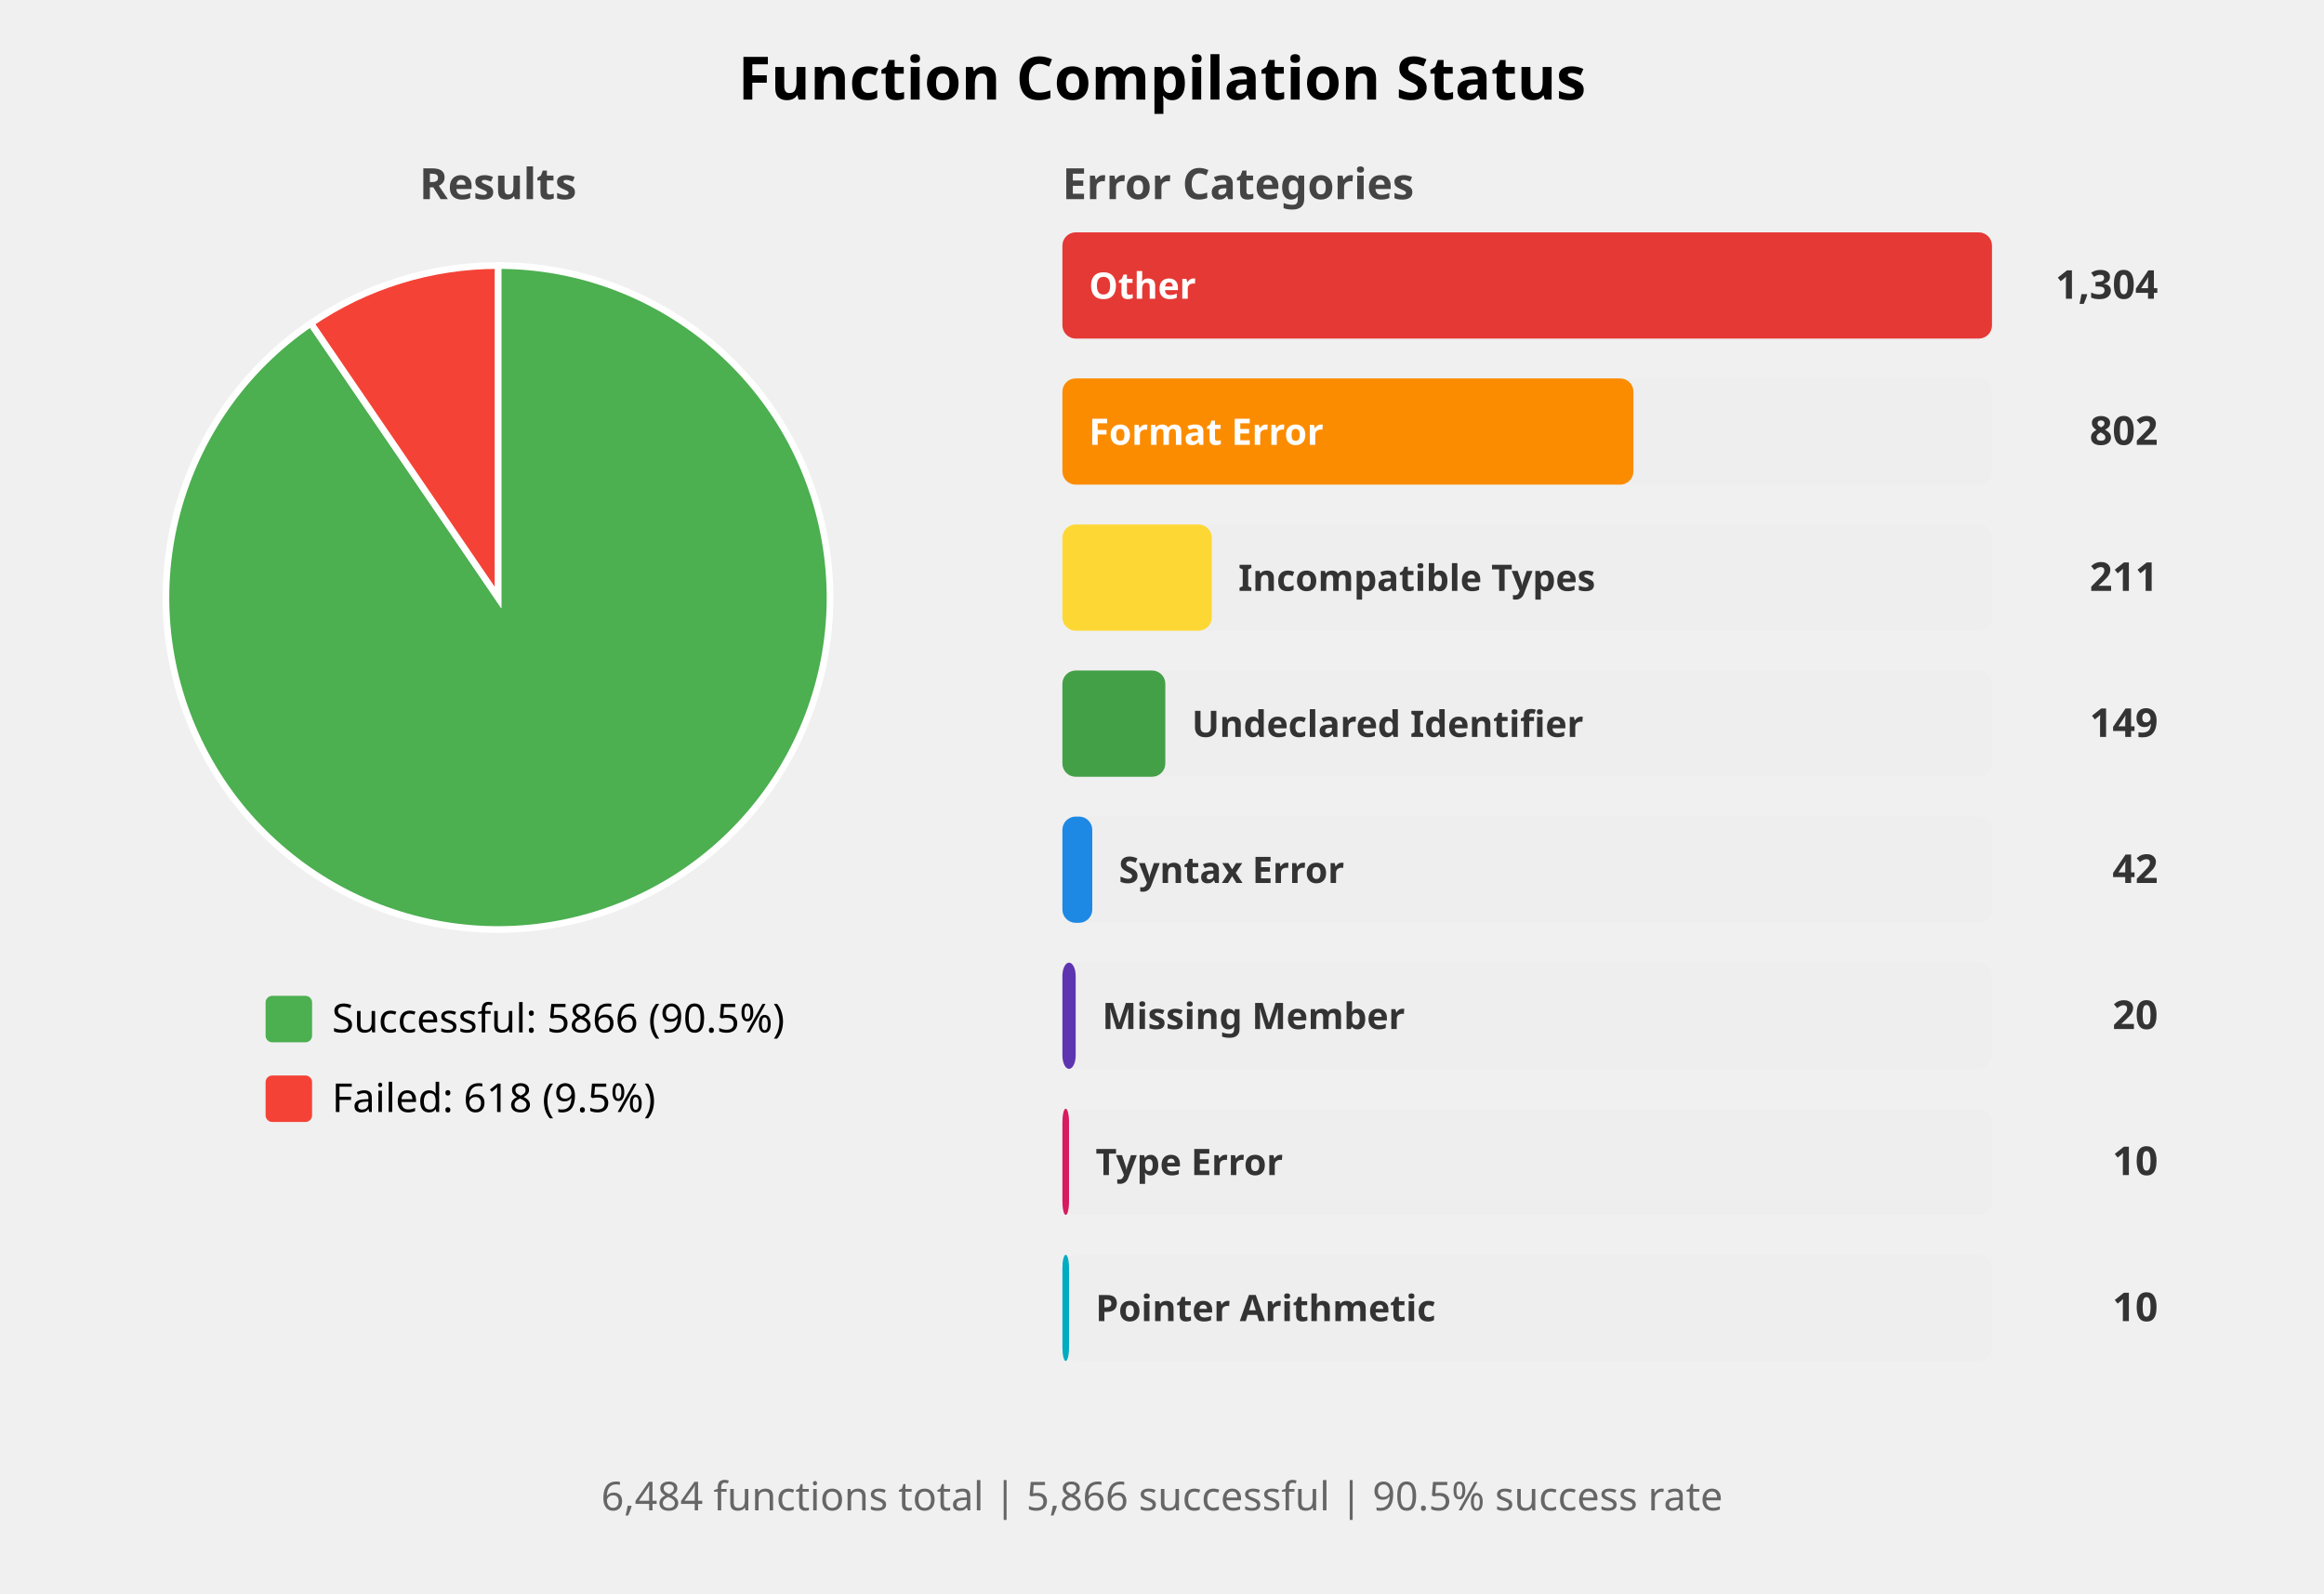
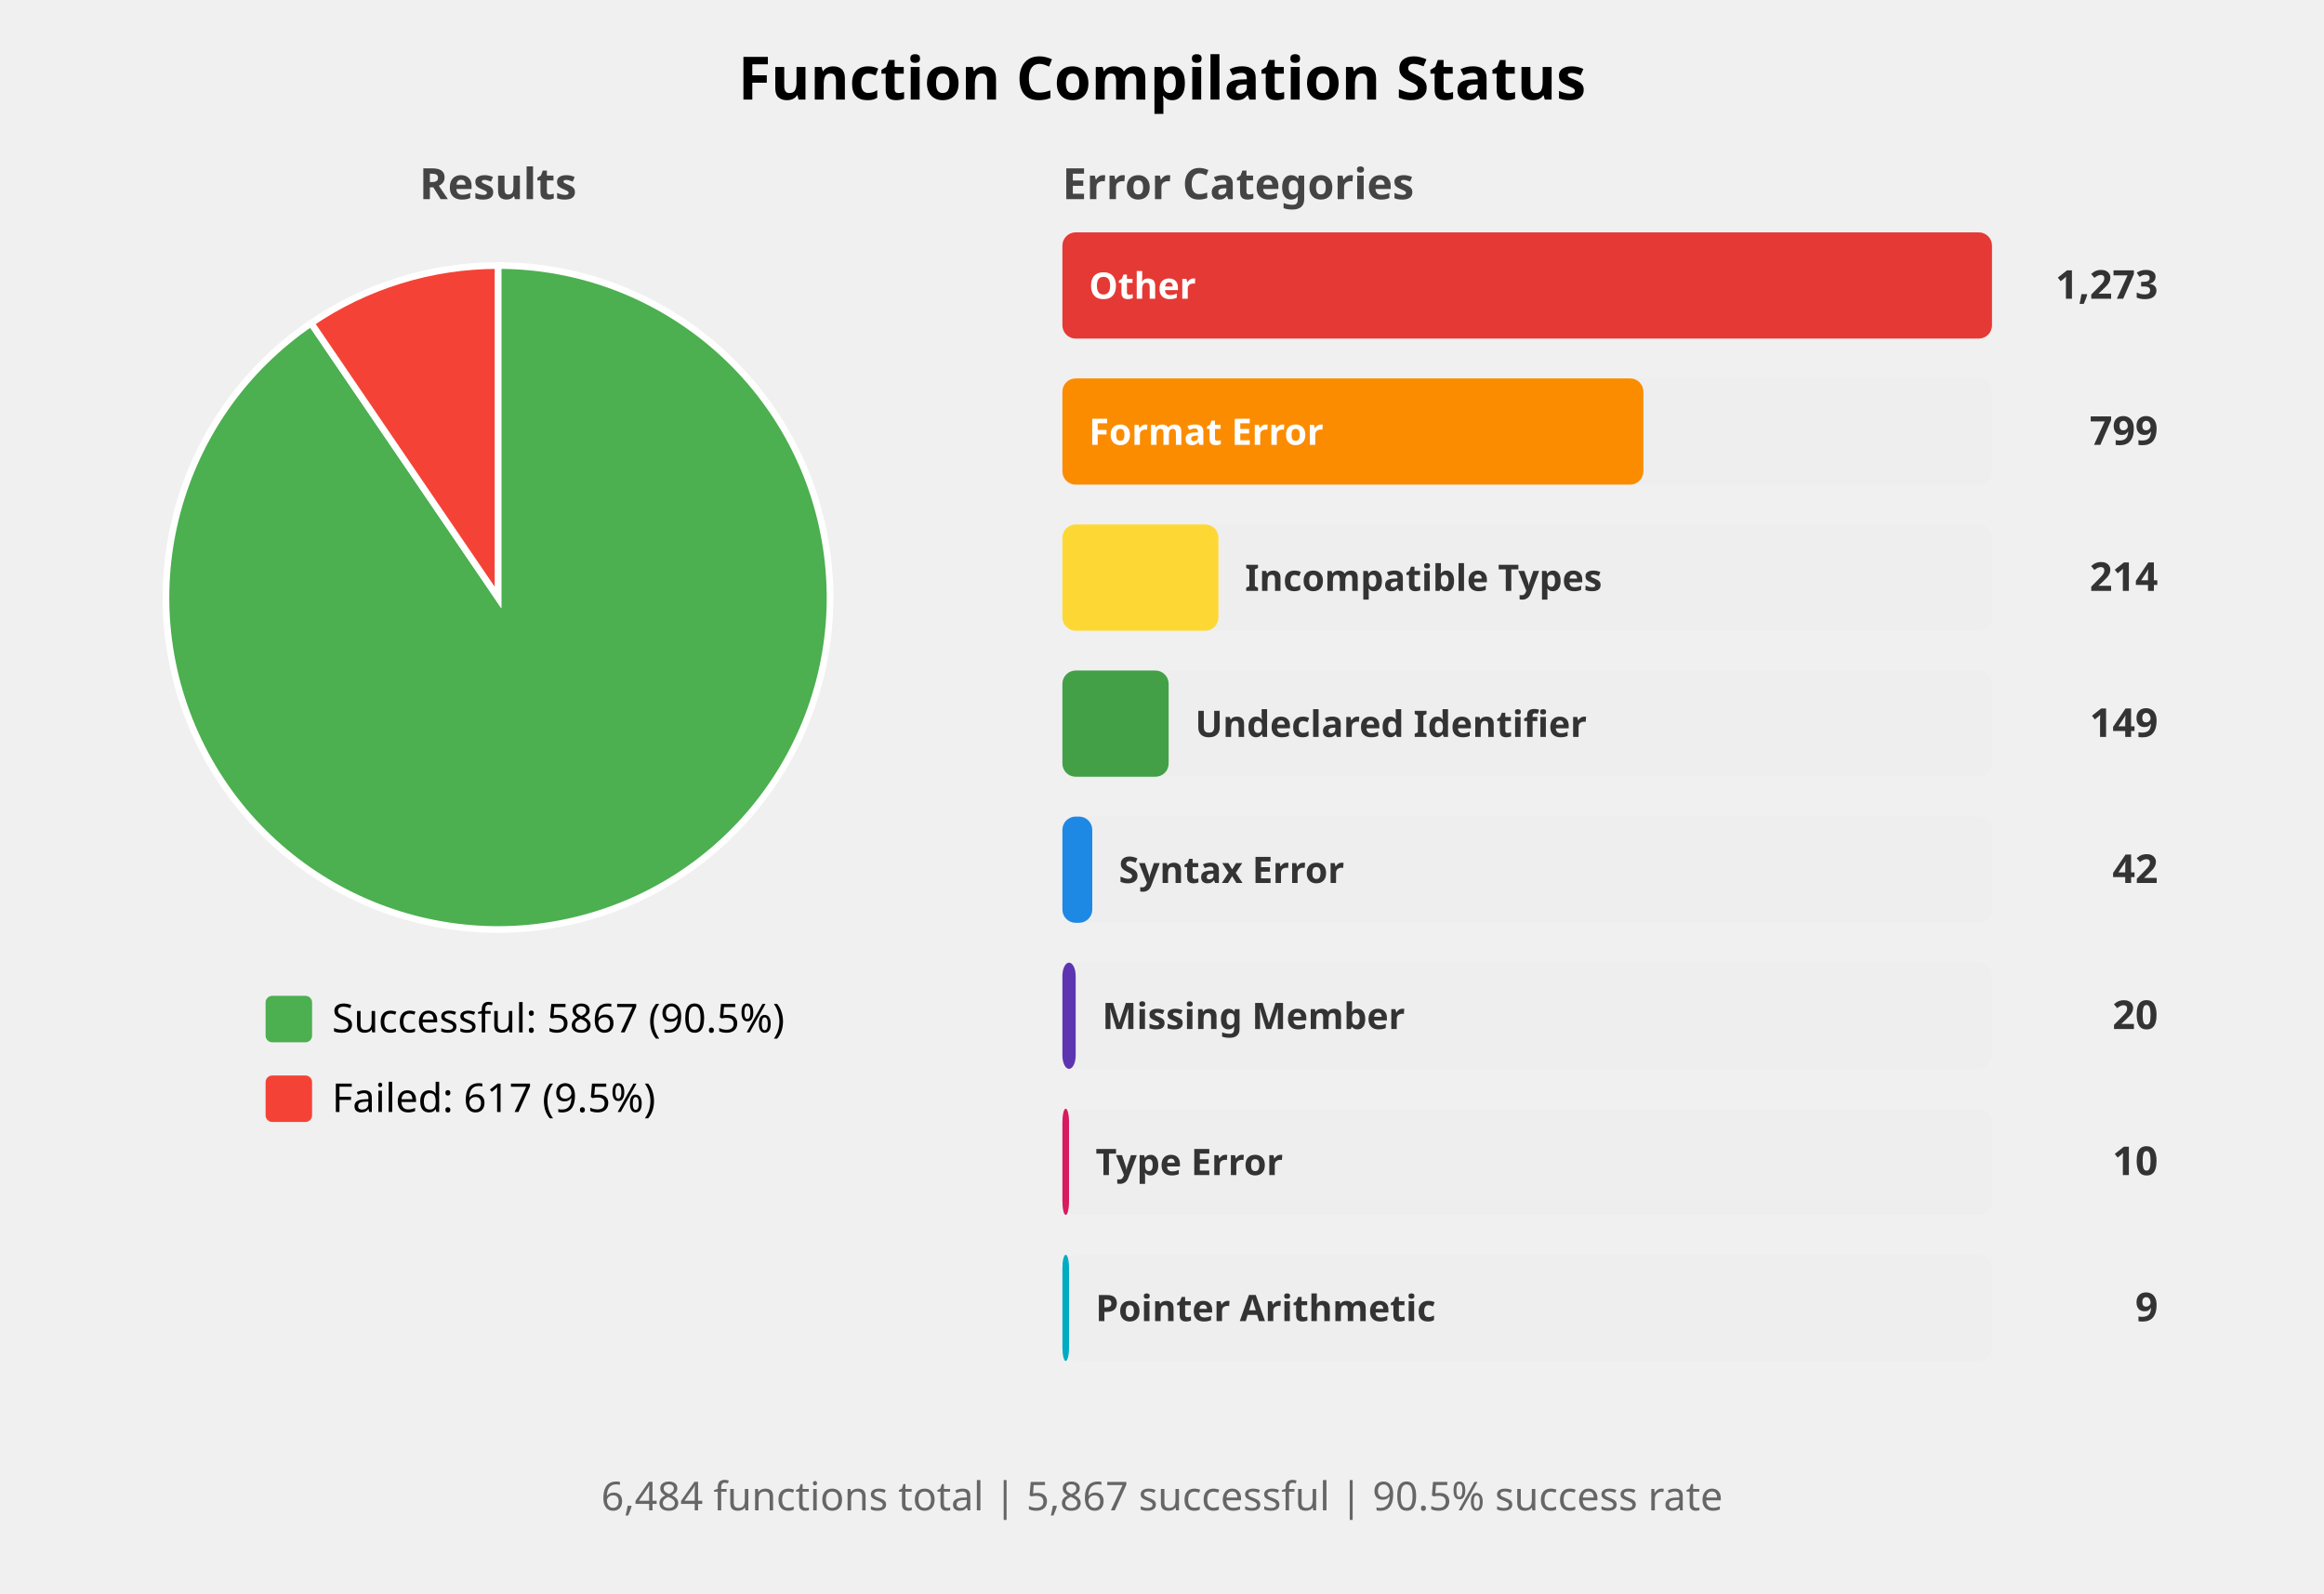
<svg xmlns="http://www.w3.org/2000/svg" width="700" height="480" viewBox="0 0 700 480">
  <style>
    .title { font: bold 18px sans-serif; }
    .subtitle { font: bold 13px sans-serif; fill: #444; }
    .label { font: 12px sans-serif; }
    .bar-label { font: bold 11px sans-serif; fill: white; }
    .bar-label-dark { font: bold 11px sans-serif; fill: #333; }
    .count { font: bold 12px sans-serif; fill: #333; }
    .summary { font: 12px sans-serif; fill: #666; }
  </style>
  <rect width="100%%" height="100%%" fill="white" />
  <text x="350" y="30" class="title" text-anchor="middle">Function Compilation Status</text>
  <text x="150" y="60" class="subtitle" text-anchor="middle">Results</text>
-   <path d="M 150,180 L 150.00,80.00 A 100,100 0 1,1 93.63,97.40 Z" fill="#4CAF50" stroke="white" stroke-width="2" />
-   <path d="M 150,180 L 93.63,97.40 A 100,100 0 0,1 150.00,80.00 Z" fill="#F44336" stroke="white" stroke-width="2" />
+   <path d="M 150,180 L 150.00,80.00 A 100,100 0 1,1 93.71,97.35 Z" fill="#4CAF50" stroke="white" stroke-width="2" />
+   <path d="M 150,180 L 93.71,97.35 A 100,100 0 0,1 150.00,80.00 Z" fill="#F44336" stroke="white" stroke-width="2" />
  <rect x="80" y="300" width="14" height="14" fill="#4CAF50" rx="2" />
-   <text x="100" y="311" class="label">Successful: 5866 (90.5%)</text>
+   <text x="100" y="311" class="label">Successful: 5867 (90.5%)</text>
  <rect x="80" y="324" width="14" height="14" fill="#F44336" rx="2" />
-   <text x="100" y="335" class="label">Failed: 618 (9.5%)</text>
+   <text x="100" y="335" class="label">Failed: 617 (9.5%)</text>
  <text x="320" y="60" class="subtitle">Error Categories</text>
  <rect x="320" y="70" width="280" height="32" fill="#EEEEEE" rx="4" />
  <rect x="320" y="70" width="280" height="32" fill="#E53935" rx="4" />
  <text x="328" y="90" class="bar-label">Other</text>
-   <text x="650" y="90" class="count" text-anchor="end">1,304</text>
+   <text x="650" y="90" class="count" text-anchor="end">1,273</text>
  <rect x="320" y="114" width="280" height="32" fill="#EEEEEE" rx="4" />
-   <rect x="320" y="114" width="172" height="32" fill="#FB8C00" rx="4" />
+   <rect x="320" y="114" width="175" height="32" fill="#FB8C00" rx="4" />
  <text x="328" y="134" class="bar-label">Format Error</text>
-   <text x="650" y="134" class="count" text-anchor="end">802</text>
+   <text x="650" y="134" class="count" text-anchor="end">799</text>
  <rect x="320" y="158" width="280" height="32" fill="#EEEEEE" rx="4" />
-   <rect x="320" y="158" width="45" height="32" fill="#FDD835" rx="4" />
-   <text x="373" y="178" class="bar-label-dark">Incompatible Types</text>
-   <text x="650" y="178" class="count" text-anchor="end">211</text>
+   <rect x="320" y="158" width="47" height="32" fill="#FDD835" rx="4" />
+   <text x="375" y="178" class="bar-label-dark">Incompatible Types</text>
+   <text x="650" y="178" class="count" text-anchor="end">214</text>
  <rect x="320" y="202" width="280" height="32" fill="#EEEEEE" rx="4" />
-   <rect x="320" y="202" width="31" height="32" fill="#43A047" rx="4" />
-   <text x="359" y="222" class="bar-label-dark">Undeclared Identifier</text>
+   <rect x="320" y="202" width="32" height="32" fill="#43A047" rx="4" />
+   <text x="360" y="222" class="bar-label-dark">Undeclared Identifier</text>
  <text x="650" y="222" class="count" text-anchor="end">149</text>
  <rect x="320" y="246" width="280" height="32" fill="#EEEEEE" rx="4" />
  <rect x="320" y="246" width="9" height="32" fill="#1E88E5" rx="4" />
  <text x="337" y="266" class="bar-label-dark">Syntax Error</text>
  <text x="650" y="266" class="count" text-anchor="end">42</text>
  <rect x="320" y="290" width="280" height="32" fill="#EEEEEE" rx="4" />
  <rect x="320" y="290" width="4" height="32" fill="#5E35B1" rx="4" />
  <text x="332" y="310" class="bar-label-dark">Missing Member</text>
  <text x="650" y="310" class="count" text-anchor="end">20</text>
  <rect x="320" y="334" width="280" height="32" fill="#EEEEEE" rx="4" />
  <rect x="320" y="334" width="2" height="32" fill="#D81B60" rx="4" />
  <text x="330" y="354" class="bar-label-dark">Type Error</text>
  <text x="650" y="354" class="count" text-anchor="end">10</text>
  <rect x="320" y="378" width="280" height="32" fill="#EEEEEE" rx="4" />
  <rect x="320" y="378" width="2" height="32" fill="#00ACC1" rx="4" />
  <text x="330" y="398" class="bar-label-dark">Pointer Arithmetic</text>
-   <text x="650" y="398" class="count" text-anchor="end">10</text>
+   <text x="650" y="398" class="count" text-anchor="end">9</text>
  <text x="350" y="455" class="summary" text-anchor="middle">
-     6,484 functions total | 5,866 successful | 90.5% success rate
+     6,484 functions total | 5,867 successful | 90.5% success rate
  </text>
</svg>
